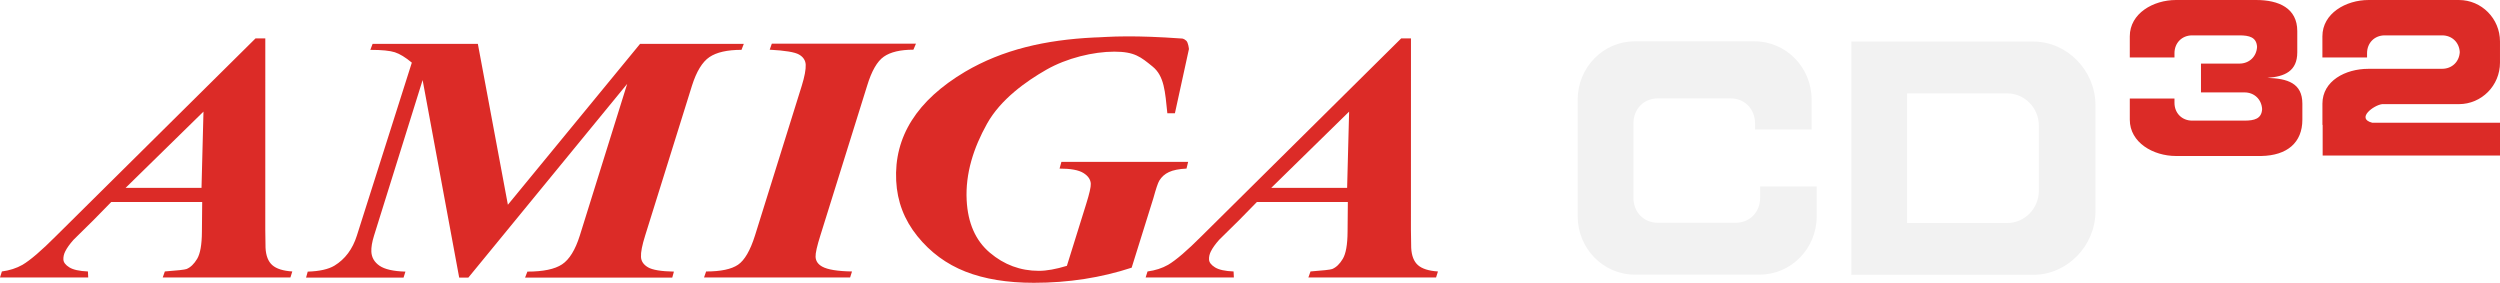
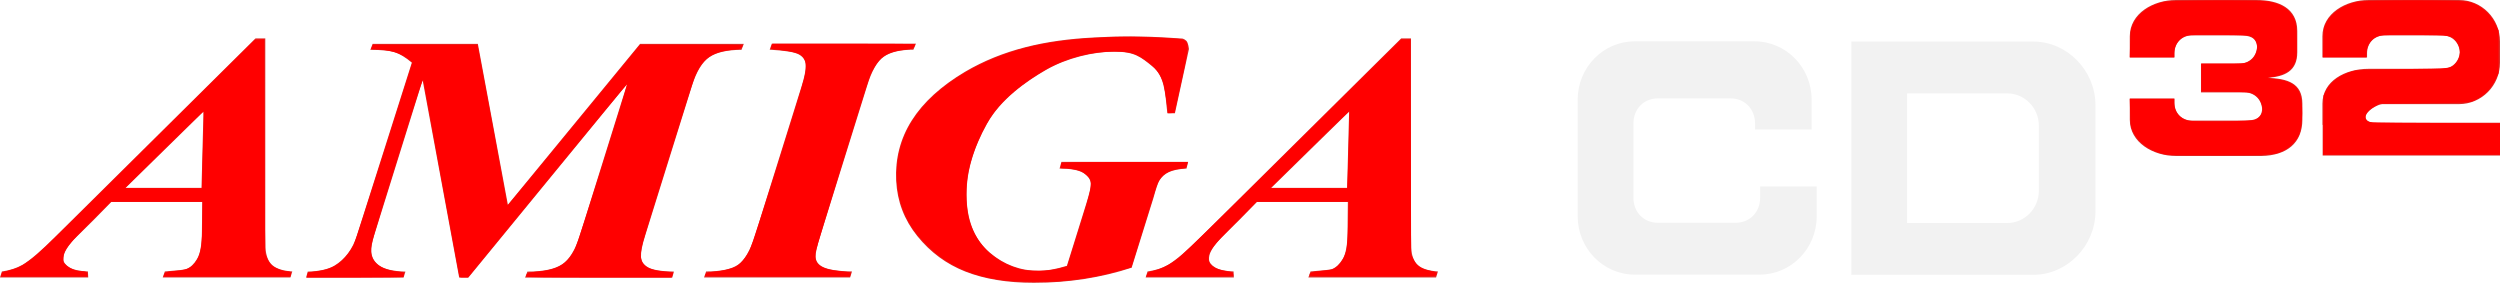
- <svg xmlns="http://www.w3.org/2000/svg" viewBox="0 0 787.828 89.12">
-   <path d="M63.724 63.655H35.06l-5.595 5.708-6.302 6.21c-1.211 1.362-2.088 2.591-2.624 3.691-.42.844-.602 1.688-.563 2.532.045.883.667 1.7 1.87 2.454 1.206.753 3.16 1.185 5.863 1.296l.092 1.891H0l.595-1.89c2.448-.328 4.607-1.029 6.479-2.089 2.487-1.472 6.014-4.495 10.579-9.08l62.864-62.27h3.089l-.007 60.268c.019 3.15.046 5.053.078 5.713.13 2.507.838 4.326 2.134 5.465 1.302 1.145 3.397 1.806 6.302 1.99l-.59 1.89h-40.24l.663-1.89c3.972-.296 6.25-.55 6.832-.766 1.262-.512 2.375-1.586 3.35-3.208.969-1.629 1.474-4.449 1.5-8.477l.09-9.44.006.002zm-.222-4.443.62-24.04-24.55 24.04h23.93m87.084-45.396 9.465 50.71 41.664-50.71h32.684l-.733 1.891c-4.476 0-7.847.76-10.102 2.285-2.25 1.525-4.09 4.535-5.51 9.038l-14.751 47.226c-.948 3.01-1.39 5.25-1.308 6.714.065 1.354.805 2.447 2.219 3.272 1.414.825 4.135 1.275 8.159 1.348l-.524 1.891h-46.38l.727-1.89c4.986 0 8.628-.76 10.93-2.286 2.298-1.524 4.163-4.542 5.583-9.046l14.935-47.829-50.057 61.055h-2.88L133.18 25.232 117.869 74.26c-.628 2.015-.91 3.704-.845 5.065.092 1.832.956 3.304 2.585 4.424 1.637 1.118 4.352 1.736 8.154 1.846l-.59 1.891H96.449l.525-1.89c3.697-.11 6.497-.734 8.41-1.873 3.37-2.054 5.725-5.208 7.074-9.465l17.322-54.52c-2.002-1.67-3.783-2.755-5.34-3.266-1.551-.503-4.136-.76-7.741-.76l.72-1.89h33.179m91.96 1.838.66-1.892h45.426l-.798 1.891c-4.117 0-7.225.734-9.323 2.2-2.101 1.46-3.854 4.515-5.268 9.172l-14.726 47.15c-1.067 3.37-1.571 5.621-1.518 6.753.066 1.321.759 2.343 2.076 3.076 1.694.95 4.828 1.466 9.407 1.538l-.595 1.891h-46.036l.66-1.89c4.62 0 7.965-.708 10.044-2.114 2.074-1.408 3.868-4.496 5.366-9.256l14.726-47.15c.903-2.932 1.315-5.145 1.243-6.649-.071-1.349-.766-2.415-2.081-3.18-1.316-.773-4.411-1.282-9.264-1.539m182.186 47.994h-28.655l-5.595 5.708-6.302 6.21c-1.211 1.362-2.09 2.591-2.63 3.691-.413.844-.603 1.688-.557 2.532.045.883.667 1.7 1.872 2.454 1.203.753 3.153 1.185 5.863 1.296l.092 1.891H361.03l.59-1.89c2.454-.328 4.612-1.029 6.479-2.089 2.486-1.472 6.019-4.495 10.588-9.08l62.864-62.27h3.089l-.013 60.268c.026 3.15.052 5.053.085 5.713.125 2.507.838 4.326 2.133 5.465 1.297 1.145 3.397 1.806 6.296 1.99l-.588 1.89h-40.24l.668-1.89c3.965-.296 6.249-.55 6.832-.766 1.256-.512 2.375-1.586 3.343-3.208.976-1.629 1.473-4.449 1.506-8.477l.085-9.44-.004.002zm-.222-4.443.628-24.04-24.551 24.04h23.923m-50.706-46.401c.668.616.856 2.644.856 2.644l-4.418 20.23h-2.388c-.706-6.82-.955-11.728-4.665-14.727-3.704-2.998-5.621-4.679-12.045-4.679-6.616 0-14.977 2.016-21.41 5.688-6.425 3.671-14.4 9.331-18.68 16.98-4.272 7.648-6.858 15.688-6.44 24.114.367 7.23 2.802 12.757 7.304 16.568 4.5 3.815 9.65 5.72 15.446 5.72 2.448 0 5.393-.525 8.837-1.578l6.065-19.45c1.027-3.266 1.512-5.399 1.466-6.413-.071-1.342-.844-2.474-2.33-3.397-1.491-.922-3.991-1.386-7.511-1.386l.575-2.107h39.938l-.511 2.107c-2.37.118-4.215.478-5.536 1.1-1.315.613-2.337 1.523-3.05 2.721-.426.707-1.04 2.546-1.852 5.497l-6.845 21.912c-9.675 3.175-19.944 4.764-30.808 4.764-8.385 0-15.563-1.178-21.561-3.527-5.993-2.355-11.057-6.079-15.17-11.182-4.121-5.105-6.34-10.914-6.667-17.43-.693-13.897 6.544-25.356 21.71-34.369 11.887-6.989 25.289-10.043 40.668-10.797 1.459 0 5.223-.353 10.47-.353 4.457 0 9.616.143 17.088.674 0 0 .642-.078 1.459.681" fill="#dc2b27" />
-   <path d="M497.18 31.406v36.755c0 10.144 8.05 18.378 17.968 18.378h39.385c9.918 0 17.967-8.23 17.967-18.378l-.005-9.39H554.67v3.534c0 4.562-3.265 7.9-7.721 7.9h-24.492c-4.451 0-7.715-3.337-7.715-7.9V38.902c0-4.562 3.263-7.899 7.715-7.899h22.892c4.456 0 7.722 3.337 7.722 7.9v1.903h17.825l.006-9.398c0-10.144-8.05-18.378-17.967-18.378H515.14c-9.918 0-17.967 8.232-17.967 18.378m103.816 38.864V29.43h31.545c5.51 0 9.976 4.573 9.976 10.22v20.42c0 5.634-4.47 10.211-9.976 10.211h-31.545v-.008zm-17.565 16.334h57.353c10.638 0 19.567-9.139 19.567-20.01v-33.49c0-10.872-8.93-20.01-19.567-20.01h-57.353v73.51" fill="#231f20" style="fill:#f2f2f2" />
-   <path d="M746.31 21.69c-7.153 0-14.441 3.775-14.441 10.99v6.674l.072.006v9.65h55.887V38.674h-40.273c-5.19-1.322.498-5.55 3.136-5.857h24.182c7.153 0 12.95-5.858 12.95-13.067v-6.682c0-7.212-5.797-13.067-12.95-13.067H746.41c-7.153 0-14.55 4.22-14.55 11.442v6.675h14.072v-1.355c0-3.239 2.355-5.616 5.569-5.616h18.093c3.095 0 5.393 2.206 5.555 5.27-.163 3.055-2.461 5.26-5.555 5.26l-23.295.007m-31.735 2.853c5.41-.406 9.38-2.094 9.38-8.056v-6.68c0-7.213-5.803-9.8-12.95-9.8h-25.28c-7.144 0-14.55 4.22-14.55 11.441v6.675h14.082v-1.355c0-3.239 2.35-5.616 5.563-5.616h14.9c3.097 0 5.395.576 5.559 3.633-.163 3.062-2.462 5.26-5.558 5.26l-12.112.008v9.072h13.712c3.096 0 5.39 2.205 5.554 5.268-.163 3.056-2.458 3.625-5.554 3.625h-16.501c-3.213 0-5.563-2.37-5.563-5.609v-1.36h-14.08v6.681c0 7.212 7.403 11.434 14.55 11.434h26.88c8.159-.144 12.95-4.22 12.95-11.434V32.68c0-6.539-4.763-7.932-10.973-8.134" fill="#dc2b27" />
+ <svg xmlns="http://www.w3.org/2000/svg" viewBox="0 0 787.828 89.12" version="1.1" id="svg3">
+   <defs id="defs3" />
+   <path d="M63.724 63.655H35.06l-5.595 5.708-6.302 6.21c-1.211 1.362-2.088 2.591-2.624 3.691-.42.844-.602 1.688-.563 2.532.045.883.667 1.7 1.87 2.454 1.206.753 3.16 1.185 5.863 1.296l.092 1.891H0l.595-1.89c2.448-.328 4.607-1.029 6.479-2.089 2.487-1.472 6.014-4.495 10.579-9.08l62.864-62.27h3.089l-.007 60.268c.019 3.15.046 5.053.078 5.713.13 2.507.838 4.326 2.134 5.465 1.302 1.145 3.397 1.806 6.302 1.99l-.59 1.89h-40.24l.663-1.89c3.972-.296 6.25-.55 6.832-.766 1.262-.512 2.375-1.586 3.35-3.208.969-1.629 1.474-4.449 1.5-8.477l.09-9.44.006.002zm-.222-4.443.62-24.04-24.55 24.04h23.93m87.084-45.396 9.465 50.71 41.664-50.71h32.684l-.733 1.891c-4.476 0-7.847.76-10.102 2.285-2.25 1.525-4.09 4.535-5.51 9.038l-14.751 47.226c-.948 3.01-1.39 5.25-1.308 6.714.065 1.354.805 2.447 2.219 3.272 1.414.825 4.135 1.275 8.159 1.348l-.524 1.891h-46.38l.727-1.89c4.986 0 8.628-.76 10.93-2.286 2.298-1.524 4.163-4.542 5.583-9.046l14.935-47.829-50.057 61.055h-2.88L133.18 25.232 117.869 74.26c-.628 2.015-.91 3.704-.845 5.065.092 1.832.956 3.304 2.585 4.424 1.637 1.118 4.352 1.736 8.154 1.846l-.59 1.891H96.449l.525-1.89c3.697-.11 6.497-.734 8.41-1.873 3.37-2.054 5.725-5.208 7.074-9.465l17.322-54.52c-2.002-1.67-3.783-2.755-5.34-3.266-1.551-.503-4.136-.76-7.741-.76l.72-1.89h33.179m91.96 1.838.66-1.892h45.426l-.798 1.891c-4.117 0-7.225.734-9.323 2.2-2.101 1.46-3.854 4.515-5.268 9.172l-14.726 47.15c-1.067 3.37-1.571 5.621-1.518 6.753.066 1.321.759 2.343 2.076 3.076 1.694.95 4.828 1.466 9.407 1.538l-.595 1.891h-46.036l.66-1.89c4.62 0 7.965-.708 10.044-2.114 2.074-1.408 3.868-4.496 5.366-9.256l14.726-47.15c.903-2.932 1.315-5.145 1.243-6.649-.071-1.349-.766-2.415-2.081-3.18-1.316-.773-4.411-1.282-9.264-1.539m182.186 47.994h-28.655l-5.595 5.708-6.302 6.21c-1.211 1.362-2.09 2.591-2.63 3.691-.413.844-.603 1.688-.557 2.532.045.883.667 1.7 1.872 2.454 1.203.753 3.153 1.185 5.863 1.296l.092 1.891H361.03l.59-1.89c2.454-.328 4.612-1.029 6.479-2.089 2.486-1.472 6.019-4.495 10.588-9.08l62.864-62.27h3.089l-.013 60.268c.026 3.15.052 5.053.085 5.713.125 2.507.838 4.326 2.133 5.465 1.297 1.145 3.397 1.806 6.296 1.99l-.588 1.89h-40.24l.668-1.89c3.965-.296 6.249-.55 6.832-.766 1.256-.512 2.375-1.586 3.343-3.208.976-1.629 1.473-4.449 1.506-8.477l.085-9.44-.004.002zm-.222-4.443.628-24.04-24.551 24.04h23.923m-50.706-46.401c.668.616.856 2.644.856 2.644l-4.418 20.23h-2.388c-.706-6.82-.955-11.728-4.665-14.727-3.704-2.998-5.621-4.679-12.045-4.679-6.616 0-14.977 2.016-21.41 5.688-6.425 3.671-14.4 9.331-18.68 16.98-4.272 7.648-6.858 15.688-6.44 24.114.367 7.23 2.802 12.757 7.304 16.568 4.5 3.815 9.65 5.72 15.446 5.72 2.448 0 5.393-.525 8.837-1.578l6.065-19.45c1.027-3.266 1.512-5.399 1.466-6.413-.071-1.342-.844-2.474-2.33-3.397-1.491-.922-3.991-1.386-7.511-1.386l.575-2.107h39.938l-.511 2.107c-2.37.118-4.215.478-5.536 1.1-1.315.613-2.337 1.523-3.05 2.721-.426.707-1.04 2.546-1.852 5.497l-6.845 21.912c-9.675 3.175-19.944 4.764-30.808 4.764-8.385 0-15.563-1.178-21.561-3.527-5.993-2.355-11.057-6.079-15.17-11.182-4.121-5.105-6.34-10.914-6.667-17.43-.693-13.897 6.544-25.356 21.71-34.369 11.887-6.989 25.289-10.043 40.668-10.797 1.459 0 5.223-.353 10.47-.353 4.457 0 9.616.143 17.088.674 0 0 .642-.078 1.459.681" fill="#dc2b27" id="path1" />
+   <path d="M497.18 31.406v36.755c0 10.144 8.05 18.378 17.968 18.378h39.385c9.918 0 17.967-8.23 17.967-18.378l-.005-9.39H554.67v3.534c0 4.562-3.265 7.9-7.721 7.9h-24.492c-4.451 0-7.715-3.337-7.715-7.9V38.902c0-4.562 3.263-7.899 7.715-7.899h22.892c4.456 0 7.722 3.337 7.722 7.9v1.903h17.825l.006-9.398c0-10.144-8.05-18.378-17.967-18.378H515.14c-9.918 0-17.967 8.232-17.967 18.378m103.816 38.864V29.43h31.545c5.51 0 9.976 4.573 9.976 10.22v20.42c0 5.634-4.47 10.211-9.976 10.211h-31.545v-.008zm-17.565 16.334h57.353c10.638 0 19.567-9.139 19.567-20.01v-33.49c0-10.872-8.93-20.01-19.567-20.01h-57.353v73.51" fill="#231f20" style="fill:#f2f2f2" id="path2" />
+   <path d="M746.31 21.69c-7.153 0-14.441 3.775-14.441 10.99v6.674l.072.006v9.65h55.887V38.674h-40.273c-5.19-1.322.498-5.55 3.136-5.857h24.182c7.153 0 12.95-5.858 12.95-13.067v-6.682c0-7.212-5.797-13.067-12.95-13.067H746.41c-7.153 0-14.55 4.22-14.55 11.442v6.675h14.072v-1.355c0-3.239 2.355-5.616 5.569-5.616h18.093c3.095 0 5.393 2.206 5.555 5.27-.163 3.055-2.461 5.26-5.555 5.26l-23.295.007m-31.735 2.853c5.41-.406 9.38-2.094 9.38-8.056v-6.68c0-7.213-5.803-9.8-12.95-9.8h-25.28c-7.144 0-14.55 4.22-14.55 11.441v6.675h14.082v-1.355c0-3.239 2.35-5.616 5.563-5.616h14.9c3.097 0 5.395.576 5.559 3.633-.163 3.062-2.462 5.26-5.558 5.26l-12.112.008v9.072h13.712c3.096 0 5.39 2.205 5.554 5.268-.163 3.056-2.458 3.625-5.554 3.625h-16.501c-3.213 0-5.563-2.37-5.563-5.609v-1.36h-14.08v6.681c0 7.212 7.403 11.434 14.55 11.434h26.88c8.159-.144 12.95-4.22 12.95-11.434V32.68c0-6.539-4.763-7.932-10.973-8.134" fill="#dc2b27" id="path3" />
+   <path style="fill:#ff0000;fill-opacity:1;stroke-width:0.284" d="M 0.443,86.533 C 0.551,86.181 0.666,85.861 0.698,85.823 0.731,85.784 1.728,85.504 2.915,85.2 5.619,84.509 6.98,83.828 9.664,81.824 12.453,79.742 14.984,77.276 50.304,42.241 l 29.969,-29.727 1.507,-0.085 1.507,-0.085 0.106,33.646 0.106,33.646 0.647,1.63 c 0.403,1.016 1.023,1.94 1.644,2.452 1.055,0.87 3.362,1.746 4.616,1.753 1.066,0.006 1.465,0.342 1.274,1.072 l -0.165,0.63 h -19.991 -19.991 l 0.154,-0.591 c 0.206,-0.788 0.878,-0.999 3.916,-1.234 3.953,-0.305 5.575,-1.355 6.967,-4.509 0.854,-1.937 1.135,-4.503 1.21,-11.088 l 0.071,-6.186 -14.448,3.01e-4 -14.448,3.02e-4 -6.386,6.406 c -7.224,7.246 -8.408,8.774 -8.601,11.102 -0.124,1.492 -0.086,1.596 0.915,2.54 1.035,0.977 3.241,1.848 4.696,1.856 1.412,0.007 2.01,0.313 2.01,1.025 V 87.173 H 13.917 0.246 Z M 63.817,51.55 c 0.102,-4.263 0.264,-9.702 0.361,-12.088 0.1,-2.457 0.067,-4.334 -0.075,-4.329 -0.138,0.004 -5.755,5.437 -12.481,12.074 L 39.391,59.273 l 12.12,0.014 12.12,0.014 z" id="path4" />
+   <path style="fill:#ff0000;fill-opacity:1;stroke-width:0.284" d="m 96.835,86.676 c 0.108,-0.43 0.218,-0.796 0.244,-0.814 0.026,-0.018 1.152,-0.171 2.502,-0.341 3.197,-0.402 5.352,-1.181 7.264,-2.625 1.674,-1.264 3.628,-3.719 4.665,-5.862 0.357,-0.737 4.653,-13.94 9.547,-29.338 l 8.898,-27.997 -0.629,-0.536 c -2.592,-2.206 -5.368,-3.208 -9.782,-3.529 l -2.612,-0.19 0.311,-0.682 0.311,-0.682 h 16.445 16.445 l 0.15,0.64 c 0.262,1.116 9.246,49.447 9.246,49.739 0,0.154 0.118,0.207 0.262,0.118 0.144,-0.089 9.565,-11.487 20.935,-25.33 l 20.673,-25.168 h 16.181 c 8.9,0 16.181,0.072 16.181,0.161 0,0.088 -0.125,0.395 -0.279,0.682 -0.213,0.399 -0.764,0.566 -2.346,0.716 -7.154,0.675 -10.067,2.692 -12.537,8.681 -0.803,1.947 -15.097,47.51 -16.284,51.906 -1.808,6.697 -0.253,8.723 7.2,9.38 1.291,0.114 2.346,0.249 2.346,0.301 0,0.052 -0.125,0.422 -0.277,0.824 l -0.277,0.73 h -22.902 c -16.02,0 -22.902,-0.091 -22.902,-0.303 0,-1.045 0.559,-1.324 3.046,-1.521 6.894,-0.545 9.962,-2.361 12.391,-7.333 0.979,-2.004 16.536,-51.21 16.359,-51.741 -0.046,-0.137 -11.346,13.503 -25.112,30.312 l -25.028,30.561 -1.319,0.013 c -1.268,0.012 -1.326,-0.023 -1.487,-0.912 -0.092,-0.508 -2.666,-14.439 -5.72,-30.957 -3.054,-16.518 -5.553,-30.142 -5.553,-30.276 0,-1.092 -1.457,3.334 -7.96,24.188 -8.125,26.056 -8.54,27.485 -8.53,29.411 0.018,3.788 3.007,6.11 8.624,6.699 1.815,0.19 1.935,0.245 1.781,0.818 -0.091,0.338 -0.167,0.71 -0.169,0.828 -0.002,0.117 -6.865,0.213 -15.251,0.213 H 96.639 Z" id="path5" />
+   <path style="fill:#ff0000;fill-opacity:1;stroke-width:0.284" d="m 222.128,87.012 c 0,-0.088 0.124,-0.393 0.276,-0.677 0.214,-0.4 0.774,-0.56 2.489,-0.713 2.827,-0.252 5.487,-0.854 6.853,-1.551 1.628,-0.831 3.384,-2.929 4.617,-5.518 1.013,-2.126 15.649,-48.327 17.07,-53.885 0.991,-3.876 0.645,-6.117 -1.138,-7.366 -0.923,-0.646 -3.19,-1.183 -6.396,-1.514 -1.552,-0.16 -2.885,-0.354 -2.961,-0.43 -0.076,-0.076 0.007,-0.46 0.185,-0.851 l 0.325,-0.712 h 22.475 c 12.361,0 22.475,0.058 22.475,0.129 0,0.071 -0.137,0.43 -0.305,0.799 -0.273,0.6 -0.593,0.702 -3.057,0.98 -3.435,0.388 -5.757,1.248 -7.364,2.729 -1.301,1.199 -2.874,3.742 -3.649,5.9 -1.597,4.442 -16.695,53.347 -16.954,54.915 -0.674,4.079 1.195,5.542 7.959,6.23 1.662,0.169 3.051,0.338 3.088,0.375 0.037,0.037 -0.006,0.35 -0.097,0.695 l -0.164,0.628 h -22.862 c -12.574,0 -22.862,-0.072 -22.862,-0.161 z" id="path6" />
+   <path style="fill:#ff0000;fill-opacity:1;stroke-width:0.284" d="m 316.838,88.448 c -10.462,-1.297 -17.993,-4.59 -24.217,-10.589 -1.42,-1.369 -3.307,-3.451 -4.194,-4.628 -6.419,-8.517 -7.699,-20.435 -3.299,-30.715 5.261,-12.292 20.16,-22.944 38.604,-27.601 11.676,-2.948 28.324,-3.981 45.537,-2.827 6.07,0.407 5.986,0.042 3.073,13.367 l -2.208,10.097 -1.05,0.088 c -0.578,0.049 -1.05,0.045 -1.05,-0.009 0,-0.893 -0.976,-7.618 -1.28,-8.821 -0.874,-3.457 -2.678,-5.747 -6.556,-8.321 -2.648,-1.757 -4.486,-2.217 -8.944,-2.234 -7.846,-0.031 -15.893,2.183 -22.655,6.235 -6.766,4.053 -11.976,8.43 -15.303,12.855 -3.485,4.635 -6.896,12.507 -8.129,18.76 -0.833,4.222 -0.845,9.945 -0.03,13.87 1.708,8.231 7.731,14.46 16.255,16.814 2.891,0.798 9.021,0.699 12.372,-0.2 l 2.56,-0.687 3.17,-10.097 c 5.095,-16.228 5.146,-16.562 2.82,-18.678 -1.047,-0.953 -1.692,-1.275 -3.277,-1.635 -1.085,-0.247 -2.634,-0.449 -3.443,-0.449 -1.386,0 -1.46,-0.037 -1.299,-0.64 0.094,-0.352 0.173,-0.8 0.175,-0.995 0.003,-0.281 4.178,-0.356 19.918,-0.356 h 19.914 l -0.187,0.782 c -0.271,1.133 -0.242,1.113 -1.878,1.305 -4.552,0.535 -6.723,2.182 -7.932,6.019 -0.394,1.251 -2.308,7.414 -4.253,13.694 l -3.536,11.418 -3.129,0.883 c -6.415,1.811 -11.895,2.816 -18.771,3.441 -4.256,0.387 -14.127,0.305 -17.776,-0.147 z" id="path7" />
+   <path style="fill:#ff0000;fill-opacity:1;stroke-width:0.284" d="m 361.456,86.547 c 0.275,-0.743 0.575,-0.908 2.452,-1.344 2.302,-0.535 4.865,-1.877 7.494,-3.924 1.354,-1.054 13.575,-12.926 27.158,-26.381 13.584,-13.456 28.814,-28.522 33.845,-33.48 l 9.148,-9.015 1.488,-0.015 1.488,-0.015 0.077,33.916 0.077,33.916 0.803,1.636 c 0.966,1.968 2.319,2.877 5.166,3.473 1.05,0.22 1.972,0.462 2.049,0.539 0.077,0.077 0.056,0.405 -0.048,0.73 -0.187,0.59 -0.196,0.59 -20.077,0.59 -15.725,0 -19.889,-0.074 -19.885,-0.356 0.011,-0.882 0.571,-1.138 3.018,-1.378 1.388,-0.136 2.984,-0.322 3.546,-0.412 2.093,-0.337 4.239,-2.936 5.005,-6.06 0.247,-1.007 0.458,-4.18 0.568,-8.503 l 0.174,-6.897 h -14.495 -14.495 l -6.829,6.897 c -7.077,7.148 -8.366,8.826 -8.342,10.864 0.028,2.383 1.837,3.557 6.603,4.286 0.587,0.09 1.067,0.275 1.067,0.411 0,0.137 0.078,0.451 0.173,0.698 0.156,0.406 -1.162,0.45 -13.643,0.45 h -13.815 z m 63.275,-31.299 c 0.097,-2.229 0.261,-7.7 0.365,-12.157 l 0.187,-8.104 -2.53,2.346 c -1.392,1.29 -7.01,6.757 -12.485,12.148 l -9.954,9.802 12.12,0.009 12.12,0.009 z" id="path8" />
+   <path style="fill:#ff0000;fill-opacity:1;stroke-width:0.284" d="m 682.742,48.765 c -4.896,-0.845 -8.887,-3.605 -10.625,-7.349 -0.676,-1.456 -0.752,-1.985 -0.851,-5.936 l -0.109,-4.337 h 6.999 6.999 l 0.006,1.351 c 0.013,2.724 1.649,4.813 4.29,5.477 1.97,0.495 20.339,0.279 21.301,-0.251 1.992,-1.096 2.625,-2.581 1.996,-4.685 -0.494,-1.652 -1.28,-2.654 -2.659,-3.392 -1.126,-0.602 -1.563,-0.638 -8.793,-0.725 l -7.608,-0.092 v -4.388 -4.388 h 6.837 c 6.148,0 6.944,-0.054 7.893,-0.539 1.303,-0.665 1.902,-1.311 2.466,-2.662 0.901,-2.157 0.344,-4.332 -1.345,-5.256 -0.814,-0.445 -1.968,-0.513 -10.056,-0.594 -6.031,-0.061 -9.531,0.014 -10.297,0.221 -2.374,0.639 -4.012,2.874 -4.024,5.488 l -0.006,1.351 h -6.999 -6.999 l 0.111,-4.337 c 0.103,-4.034 0.168,-4.461 0.918,-6.104 1.558,-3.413 5.309,-6.115 9.818,-7.07 2.302,-0.488 29.771,-0.582 32.669,-0.112 4.122,0.669 7.057,2.592 8.33,5.457 0.595,1.339 0.679,2.025 0.78,6.334 0.071,3.049 -0.009,5.377 -0.218,6.307 -0.697,3.116 -2.893,4.866 -7.047,5.617 -1.216,0.22 -2.083,0.417 -1.926,0.438 0.156,0.021 1.18,0.144 2.275,0.274 4.373,0.519 6.598,1.706 7.697,4.107 1.294,2.826 1.222,10.634 -0.126,13.681 -0.759,1.716 -2.712,3.757 -4.432,4.631 -3.174,1.613 -2.993,1.598 -20.063,1.666 -8.682,0.035 -16.422,-0.047 -17.202,-0.181 z" id="path9" />
+   <path style="fill:#ff0000;fill-opacity:1;stroke-width:0.284" d="m 732.139,39.463 0.086,-9.315 0.798,-1.625 c 1.326,-2.7 4.348,-4.908 8.321,-6.08 1.472,-0.434 3.515,-0.519 15.909,-0.663 15.677,-0.181 15.141,-0.117 16.739,-2.016 1.552,-1.844 1.631,-4.496 0.193,-6.48 -1.554,-2.146 -1.748,-2.18 -12.809,-2.283 -6.717,-0.062 -10.292,0.013 -11.332,0.24 -2.624,0.571 -4.311,2.899 -4.311,5.95 v 0.87 h -6.845 -6.845 l 0.09,-4.622 c 0.087,-4.474 0.117,-4.675 0.933,-6.285 1.566,-3.09 5.353,-5.663 9.688,-6.581 3.004,-0.636 32.82,-0.627 35.271,0.012 3.526,0.918 6.626,3.496 8.317,6.917 l 1.057,2.14 v 6.698 6.698 l -1.02,2.133 c -1.503,3.141 -3.761,5.278 -7.085,6.704 -1.19,0.51 -2.265,0.559 -15.358,0.691 l -14.079,0.142 -1.517,0.84 c -2.693,1.492 -3.634,3.377 -2.293,4.591 0.575,0.521 1.398,0.545 21.189,0.618 l 20.59,0.077 v 4.972 4.972 h -27.887 -27.887 z" id="path10" />
</svg>
